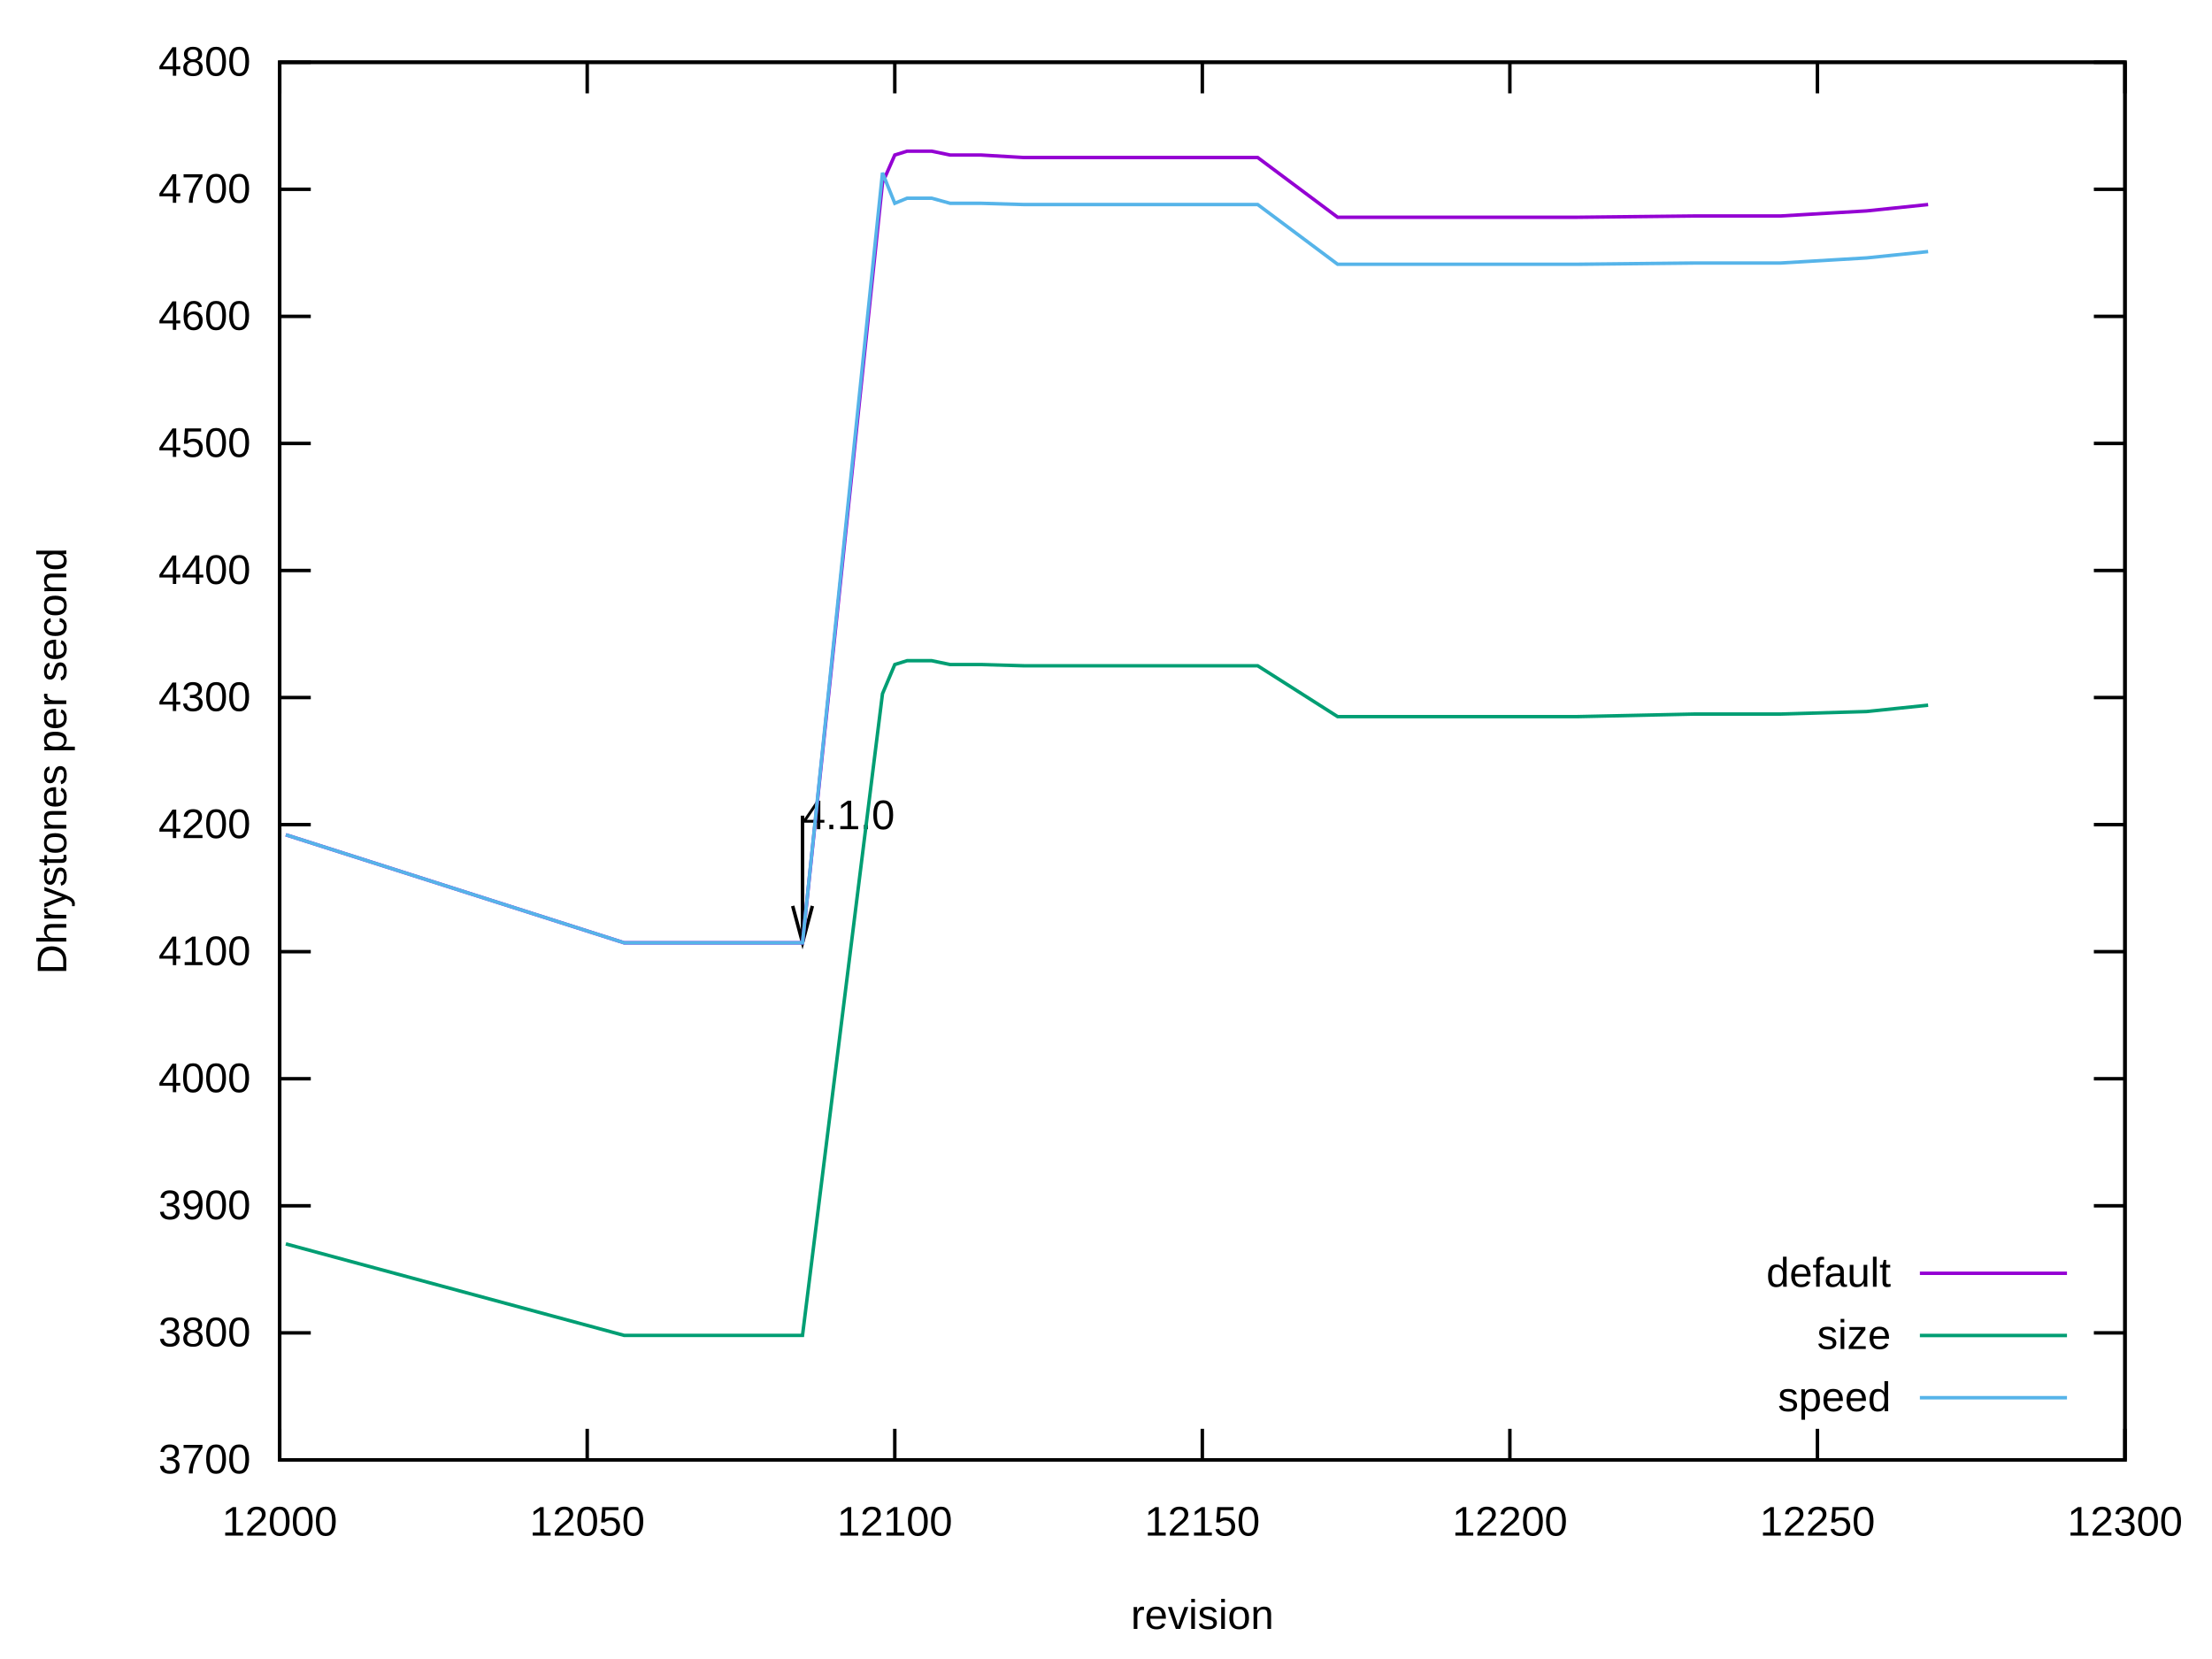
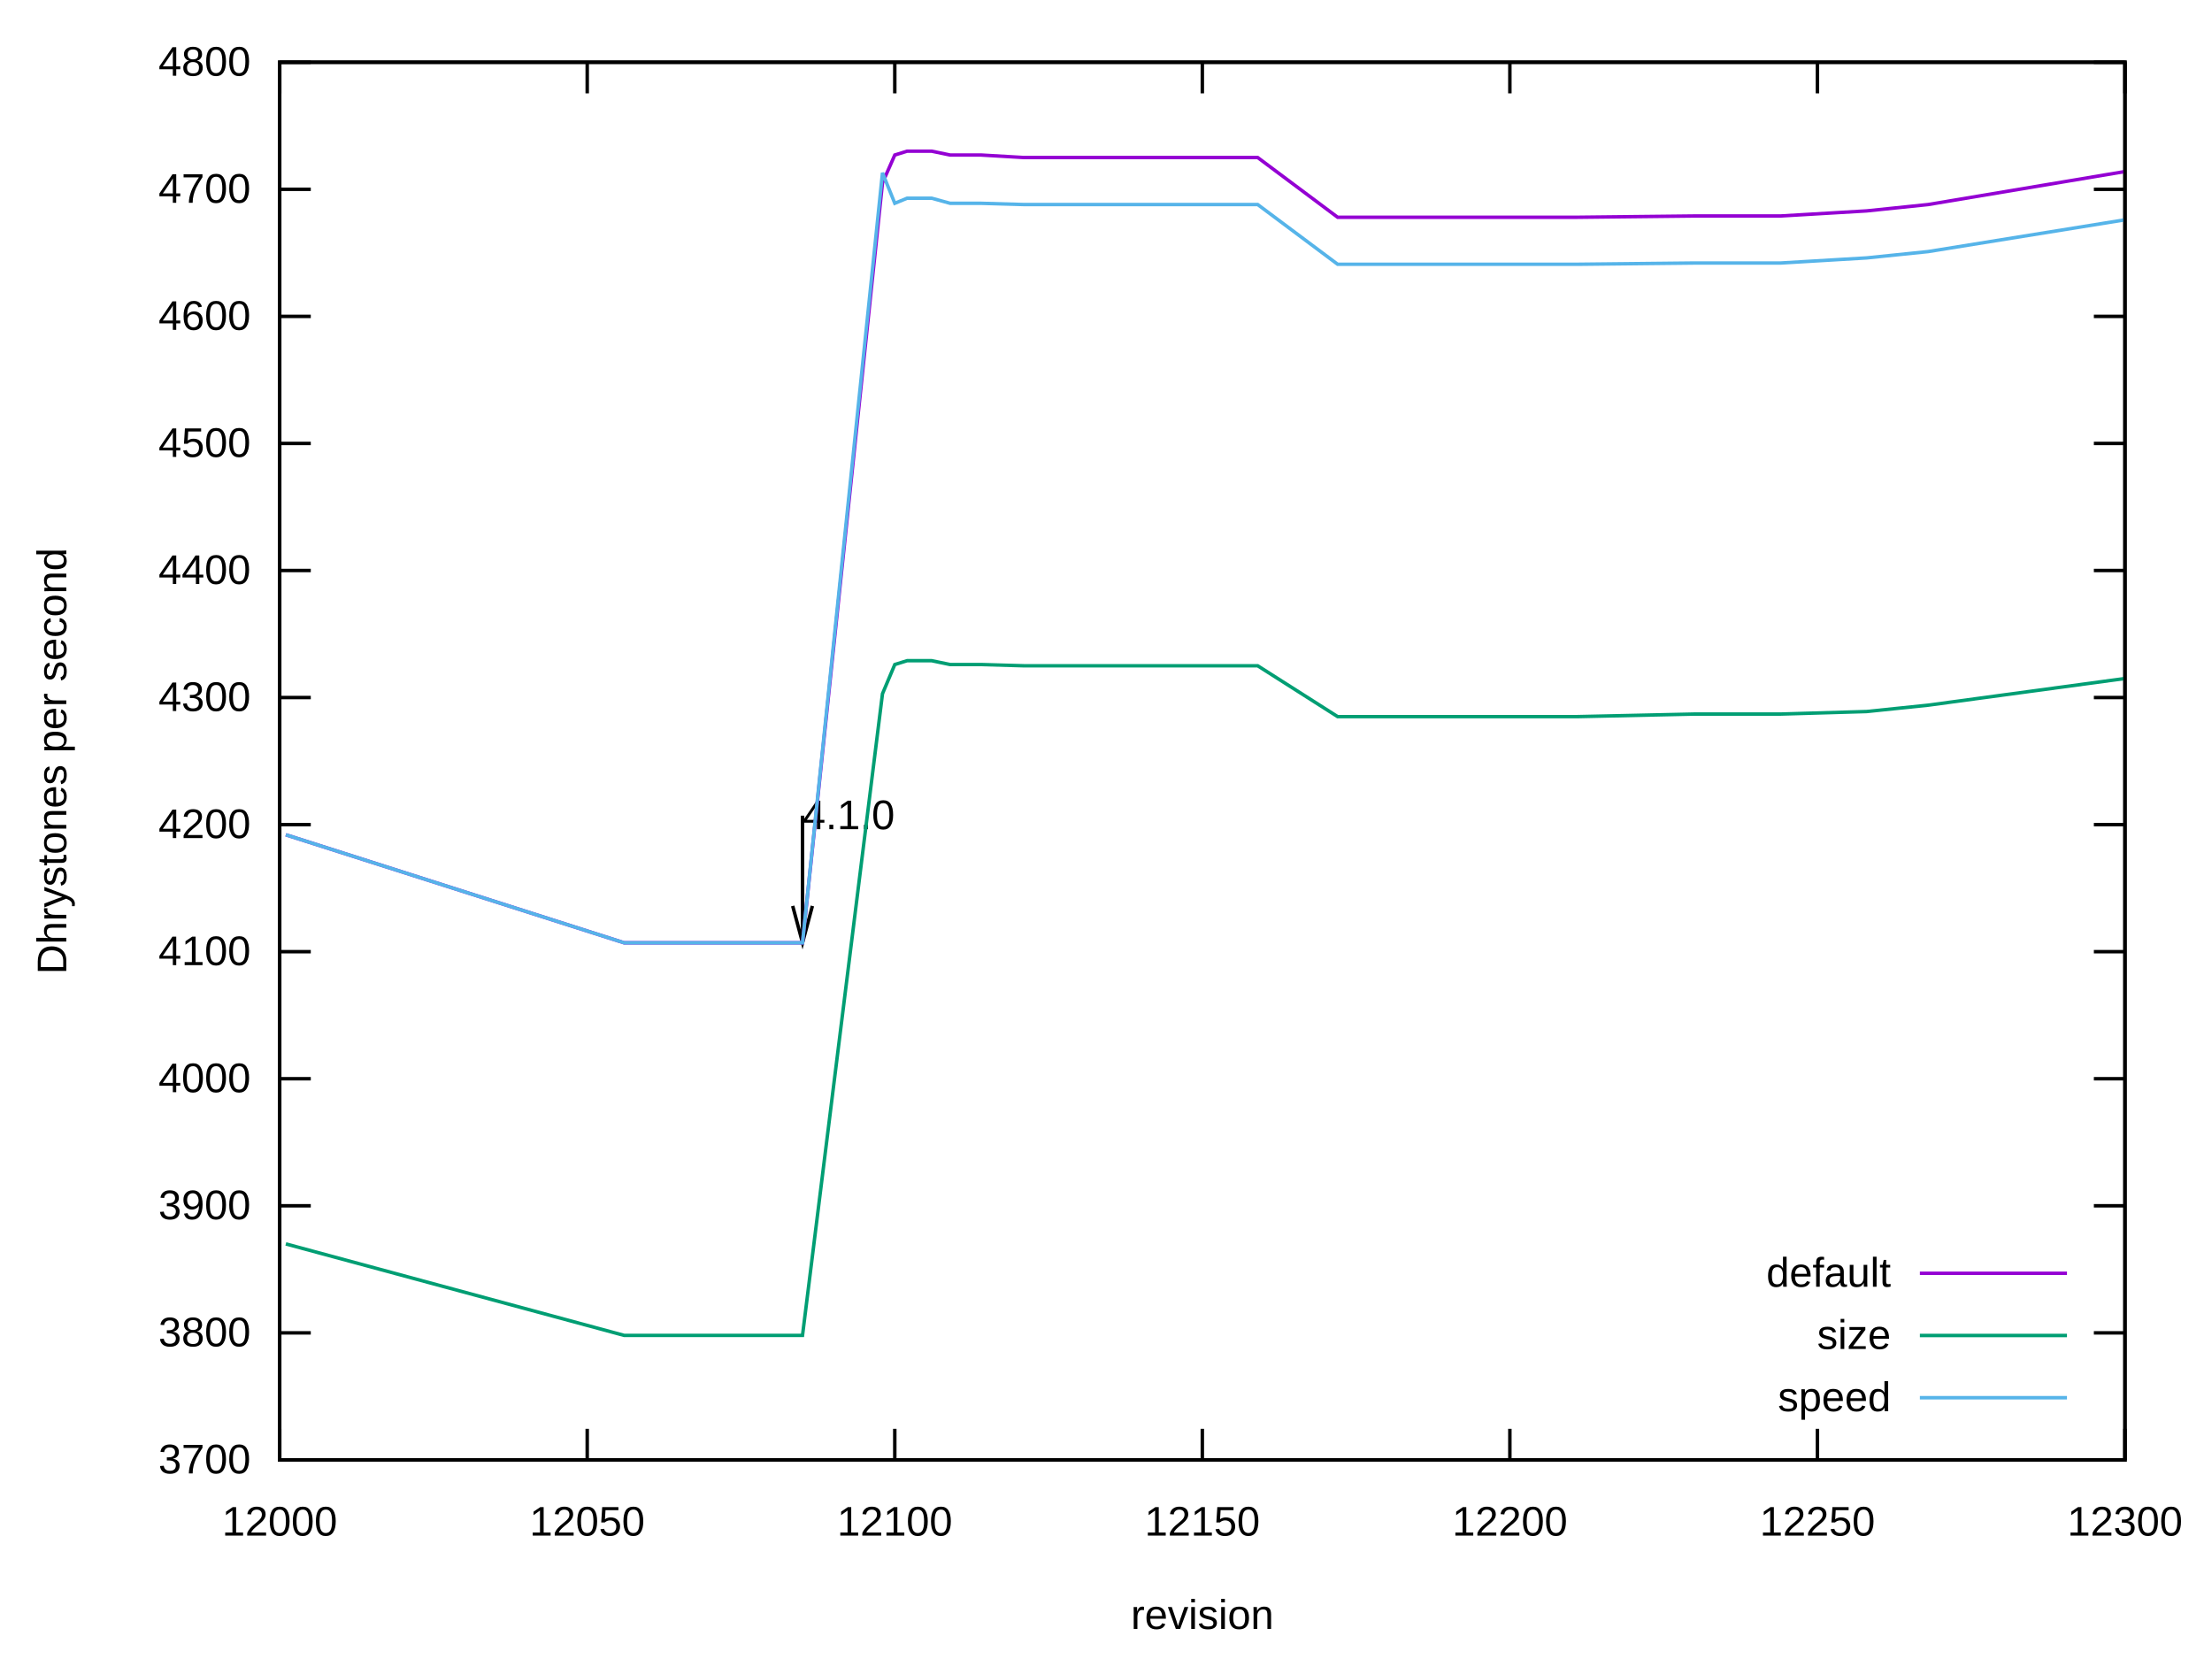
<svg xmlns="http://www.w3.org/2000/svg" xmlns:xlink="http://www.w3.org/1999/xlink" width="640" height="480" viewBox="0 0 640 480">
  <g id="gnuplot_canvas">
    <rect x="0" y="0" width="640" height="480" fill="none" />
    <defs>
      <circle id="gpDot" r="0.5" stroke-width="0.5" stroke="currentColor" />
      <path id="gpPt0" stroke-width="0.222" stroke="currentColor" d="M-1,0 h2 M0,-1 v2" />
      <path id="gpPt1" stroke-width="0.222" stroke="currentColor" d="M-1,-1 L1,1 M1,-1 L-1,1" />
      <path id="gpPt2" stroke-width="0.222" stroke="currentColor" d="M-1,0 L1,0 M0,-1 L0,1 M-1,-1 L1,1 M-1,1 L1,-1" />
      <rect id="gpPt3" stroke-width="0.222" stroke="currentColor" x="-1" y="-1" width="2" height="2" />
      <rect id="gpPt4" stroke-width="0.222" stroke="currentColor" fill="currentColor" x="-1" y="-1" width="2" height="2" />
      <circle id="gpPt5" stroke-width="0.222" stroke="currentColor" cx="0" cy="0" r="1" />
      <use xlink:href="#gpPt5" id="gpPt6" fill="currentColor" stroke="none" />
      <path id="gpPt7" stroke-width="0.222" stroke="currentColor" d="M0,-1.33 L-1.33,0.67 L1.33,0.67 z" />
      <use xlink:href="#gpPt7" id="gpPt8" fill="currentColor" stroke="none" />
      <use xlink:href="#gpPt7" id="gpPt9" stroke="currentColor" transform="rotate(180)" />
      <use xlink:href="#gpPt9" id="gpPt10" fill="currentColor" stroke="none" />
      <use xlink:href="#gpPt3" id="gpPt11" stroke="currentColor" transform="rotate(45)" />
      <use xlink:href="#gpPt11" id="gpPt12" fill="currentColor" stroke="none" />
      <path id="gpPt13" stroke-width="0.222" stroke="currentColor" d="M0,1.330 L1.265,0.411 L0.782,-1.067 L-0.782,-1.076 L-1.265,0.411 z" />
      <use xlink:href="#gpPt13" id="gpPt14" fill="currentColor" stroke="none" />
      <filter id="textbox" filterUnits="objectBoundingBox" x="0" y="0" height="1" width="1">
        <feFlood flood-color="white" flood-opacity="1" result="bgnd" />
        <feComposite in="SourceGraphic" in2="bgnd" operator="atop" />
      </filter>
      <filter id="greybox" filterUnits="objectBoundingBox" x="0" y="0" height="1" width="1">
        <feFlood flood-color="lightgrey" flood-opacity="1" result="grey" />
        <feComposite in="SourceGraphic" in2="grey" operator="atop" />
      </filter>
    </defs>
    <g fill="none" color="white" stroke="currentColor" stroke-width="1.00" stroke-linecap="butt" stroke-linejoin="miter">
</g>
    <g fill="none" color="black" stroke="currentColor" stroke-width="1.00" stroke-linecap="butt" stroke-linejoin="miter">
      <path stroke="black" d="M80.92,422.40 L89.92,422.40 M614.82,422.40 L605.82,422.40  " />
      <g transform="translate(72.53,426.30)" stroke="none" fill="black" font-family="Arial" font-size="12.00" text-anchor="end">
        <text>
          <tspan font-family="Arial"> 3700</tspan>
        </text>
      </g>
    </g>
    <g fill="none" color="black" stroke="currentColor" stroke-width="1.00" stroke-linecap="butt" stroke-linejoin="miter">
      <path stroke="black" d="M80.92,385.64 L89.92,385.64 M614.82,385.64 L605.82,385.64  " />
      <g transform="translate(72.53,389.54)" stroke="none" fill="black" font-family="Arial" font-size="12.00" text-anchor="end">
        <text>
          <tspan font-family="Arial"> 3800</tspan>
        </text>
      </g>
    </g>
    <g fill="none" color="black" stroke="currentColor" stroke-width="1.00" stroke-linecap="butt" stroke-linejoin="miter">
      <path stroke="black" d="M80.92,348.87 L89.92,348.87 M614.82,348.87 L605.82,348.87  " />
      <g transform="translate(72.53,352.77)" stroke="none" fill="black" font-family="Arial" font-size="12.00" text-anchor="end">
        <text>
          <tspan font-family="Arial"> 3900</tspan>
        </text>
      </g>
    </g>
    <g fill="none" color="black" stroke="currentColor" stroke-width="1.00" stroke-linecap="butt" stroke-linejoin="miter">
      <path stroke="black" d="M80.92,312.11 L89.92,312.11 M614.82,312.11 L605.82,312.11  " />
      <g transform="translate(72.53,316.01)" stroke="none" fill="black" font-family="Arial" font-size="12.00" text-anchor="end">
        <text>
          <tspan font-family="Arial"> 4000</tspan>
        </text>
      </g>
    </g>
    <g fill="none" color="black" stroke="currentColor" stroke-width="1.00" stroke-linecap="butt" stroke-linejoin="miter">
      <path stroke="black" d="M80.92,275.35 L89.92,275.35 M614.82,275.35 L605.82,275.35  " />
      <g transform="translate(72.53,279.25)" stroke="none" fill="black" font-family="Arial" font-size="12.00" text-anchor="end">
        <text>
          <tspan font-family="Arial"> 4100</tspan>
        </text>
      </g>
    </g>
    <g fill="none" color="black" stroke="currentColor" stroke-width="1.00" stroke-linecap="butt" stroke-linejoin="miter">
      <path stroke="black" d="M80.92,238.59 L89.92,238.59 M614.82,238.59 L605.82,238.59  " />
      <g transform="translate(72.53,242.49)" stroke="none" fill="black" font-family="Arial" font-size="12.00" text-anchor="end">
        <text>
          <tspan font-family="Arial"> 4200</tspan>
        </text>
      </g>
    </g>
    <g fill="none" color="black" stroke="currentColor" stroke-width="1.00" stroke-linecap="butt" stroke-linejoin="miter">
      <path stroke="black" d="M80.92,201.82 L89.92,201.82 M614.82,201.82 L605.82,201.82  " />
      <g transform="translate(72.53,205.72)" stroke="none" fill="black" font-family="Arial" font-size="12.00" text-anchor="end">
        <text>
          <tspan font-family="Arial"> 4300</tspan>
        </text>
      </g>
    </g>
    <g fill="none" color="black" stroke="currentColor" stroke-width="1.00" stroke-linecap="butt" stroke-linejoin="miter">
      <path stroke="black" d="M80.92,165.06 L89.92,165.06 M614.82,165.06 L605.82,165.06  " />
      <g transform="translate(72.53,168.96)" stroke="none" fill="black" font-family="Arial" font-size="12.00" text-anchor="end">
        <text>
          <tspan font-family="Arial"> 4400</tspan>
        </text>
      </g>
    </g>
    <g fill="none" color="black" stroke="currentColor" stroke-width="1.00" stroke-linecap="butt" stroke-linejoin="miter">
      <path stroke="black" d="M80.92,128.30 L89.92,128.30 M614.82,128.30 L605.82,128.30  " />
      <g transform="translate(72.53,132.20)" stroke="none" fill="black" font-family="Arial" font-size="12.00" text-anchor="end">
        <text>
          <tspan font-family="Arial"> 4500</tspan>
        </text>
      </g>
    </g>
    <g fill="none" color="black" stroke="currentColor" stroke-width="1.00" stroke-linecap="butt" stroke-linejoin="miter">
      <path stroke="black" d="M80.92,91.54 L89.92,91.54 M614.82,91.54 L605.82,91.54  " />
      <g transform="translate(72.53,95.44)" stroke="none" fill="black" font-family="Arial" font-size="12.00" text-anchor="end">
        <text>
          <tspan font-family="Arial"> 4600</tspan>
        </text>
      </g>
    </g>
    <g fill="none" color="black" stroke="currentColor" stroke-width="1.00" stroke-linecap="butt" stroke-linejoin="miter">
      <path stroke="black" d="M80.92,54.77 L89.92,54.77 M614.82,54.77 L605.82,54.77  " />
      <g transform="translate(72.53,58.67)" stroke="none" fill="black" font-family="Arial" font-size="12.00" text-anchor="end">
        <text>
          <tspan font-family="Arial"> 4700</tspan>
        </text>
      </g>
    </g>
    <g fill="none" color="black" stroke="currentColor" stroke-width="1.00" stroke-linecap="butt" stroke-linejoin="miter">
      <path stroke="black" d="M80.92,18.01 L89.92,18.01 M614.82,18.01 L605.82,18.01  " />
      <g transform="translate(72.53,21.91)" stroke="none" fill="black" font-family="Arial" font-size="12.00" text-anchor="end">
        <text>
          <tspan font-family="Arial"> 4800</tspan>
        </text>
      </g>
    </g>
    <g fill="none" color="black" stroke="currentColor" stroke-width="1.00" stroke-linecap="butt" stroke-linejoin="miter">
      <path stroke="black" d="M80.92,422.40 L80.92,413.40 M80.92,18.01 L80.92,27.01  " />
      <g transform="translate(80.92,444.30)" stroke="none" fill="black" font-family="Arial" font-size="12.00" text-anchor="middle">
        <text>
          <tspan font-family="Arial"> 12000</tspan>
        </text>
      </g>
    </g>
    <g fill="none" color="black" stroke="currentColor" stroke-width="1.00" stroke-linecap="butt" stroke-linejoin="miter">
      <path stroke="black" d="M169.90,422.40 L169.90,413.40 M169.90,18.01 L169.90,27.01  " />
      <g transform="translate(169.90,444.30)" stroke="none" fill="black" font-family="Arial" font-size="12.00" text-anchor="middle">
        <text>
          <tspan font-family="Arial"> 12050</tspan>
        </text>
      </g>
    </g>
    <g fill="none" color="black" stroke="currentColor" stroke-width="1.00" stroke-linecap="butt" stroke-linejoin="miter">
      <path stroke="black" d="M258.89,422.40 L258.89,413.40 M258.89,18.01 L258.89,27.01  " />
      <g transform="translate(258.89,444.30)" stroke="none" fill="black" font-family="Arial" font-size="12.00" text-anchor="middle">
        <text>
          <tspan font-family="Arial"> 12100</tspan>
        </text>
      </g>
    </g>
    <g fill="none" color="black" stroke="currentColor" stroke-width="1.00" stroke-linecap="butt" stroke-linejoin="miter">
      <path stroke="black" d="M347.87,422.40 L347.87,413.40 M347.87,18.01 L347.87,27.01  " />
      <g transform="translate(347.87,444.30)" stroke="none" fill="black" font-family="Arial" font-size="12.00" text-anchor="middle">
        <text>
          <tspan font-family="Arial"> 12150</tspan>
        </text>
      </g>
    </g>
    <g fill="none" color="black" stroke="currentColor" stroke-width="1.00" stroke-linecap="butt" stroke-linejoin="miter">
      <path stroke="black" d="M436.85,422.40 L436.85,413.40 M436.85,18.01 L436.85,27.01  " />
      <g transform="translate(436.85,444.30)" stroke="none" fill="black" font-family="Arial" font-size="12.00" text-anchor="middle">
        <text>
          <tspan font-family="Arial"> 12200</tspan>
        </text>
      </g>
    </g>
    <g fill="none" color="black" stroke="currentColor" stroke-width="1.00" stroke-linecap="butt" stroke-linejoin="miter">
      <path stroke="black" d="M525.84,422.40 L525.84,413.40 M525.84,18.01 L525.84,27.01  " />
      <g transform="translate(525.84,444.30)" stroke="none" fill="black" font-family="Arial" font-size="12.00" text-anchor="middle">
        <text>
          <tspan font-family="Arial"> 12250</tspan>
        </text>
      </g>
    </g>
    <g fill="none" color="black" stroke="currentColor" stroke-width="1.00" stroke-linecap="butt" stroke-linejoin="miter">
      <path stroke="black" d="M614.82,422.40 L614.82,413.40 M614.82,18.01 L614.82,27.01  " />
      <g transform="translate(614.82,444.30)" stroke="none" fill="black" font-family="Arial" font-size="12.00" text-anchor="middle">
        <text>
          <tspan font-family="Arial"> 12300</tspan>
        </text>
      </g>
    </g>
    <g fill="none" color="black" stroke="currentColor" stroke-width="1.00" stroke-linecap="butt" stroke-linejoin="miter">
</g>
    <g fill="none" color="black" stroke="currentColor" stroke-width="1.00" stroke-linecap="butt" stroke-linejoin="miter">
      <path stroke="black" d="M80.92,18.01 L80.92,422.40 L614.82,422.40 L614.82,18.01 L80.92,18.01 Z  " />
      <g transform="translate(232.19,239.91)" stroke="none" fill="black" font-family="Arial" font-size="12.00" text-anchor="start">
        <text>
          <tspan font-family="Arial">4.1.0</tspan>
        </text>
      </g>
      <path stroke="black" d="M229.35,262.12 L232.20,272.77 L235.05,262.12 M232.20,236.00 L232.20,272.77  " />
    </g>
    <g fill="none" color="black" stroke="currentColor" stroke-width="1.00" stroke-linecap="butt" stroke-linejoin="miter">
      <g transform="translate(19.18,220.21) rotate(270)" stroke="none" fill="black" font-family="Arial" font-size="12.00" text-anchor="middle">
        <text>
          <tspan font-family="Arial">Dhrystones per second</tspan>
        </text>
      </g>
    </g>
    <g fill="none" color="black" stroke="currentColor" stroke-width="1.00" stroke-linecap="butt" stroke-linejoin="miter">
      <g transform="translate(347.87,471.30)" stroke="none" fill="black" font-family="Arial" font-size="12.00" text-anchor="middle">
        <text>
          <tspan font-family="Arial">revision</tspan>
        </text>
      </g>
    </g>
    <g fill="none" color="black" stroke="currentColor" stroke-width="1.00" stroke-linecap="butt" stroke-linejoin="miter">
</g>
    <g id="gnuplot_plot_1">
      <g fill="none" color="black" stroke="currentColor" stroke-width="1.00" stroke-linecap="butt" stroke-linejoin="miter">
        <g transform="translate(547.09,372.30)" stroke="none" fill="black" font-family="Arial" font-size="12.00" text-anchor="end">
          <text>
            <tspan font-family="Arial">default</tspan>
          </text>
        </g>
      </g>
      <g fill="none" color="black" stroke="currentColor" stroke-width="1.00" stroke-linecap="butt" stroke-linejoin="miter">
-         <path stroke="rgb(148,   0, 211)" d="M555.48,368.40 L598.04,368.40 M82.70,241.53 L180.58,272.78 L232.19,272.78 L255.33,52.93 L258.89,44.85 L262.45,43.74   L269.56,43.74 L274.90,44.85 L283.80,44.85 L296.26,45.58 L340.75,45.58 L363.89,45.58 L387.02,62.86 L456.43,62.86   L490.24,62.49 L515.16,62.49 L540.07,61.02 L557.87,59.18  " />
+         <path stroke="rgb(148,   0, 211)" d="M555.48,368.40 L598.04,368.40 M82.70,241.53 L180.58,272.78 L232.19,272.78 L255.33,52.93 L258.89,44.85 L262.45,43.74   L269.56,43.74 L274.90,44.85 L283.80,44.85 L296.26,45.58 L340.75,45.58 L363.89,45.58 L387.02,62.86 L456.43,62.86   L490.24,62.49 L515.16,62.49 L540.07,61.02 L557.87,59.18 L614.82,49.63  " />
      </g>
    </g>
    <g id="gnuplot_plot_2">
      <g fill="none" color="black" stroke="currentColor" stroke-width="1.00" stroke-linecap="butt" stroke-linejoin="miter">
        <g transform="translate(547.09,390.30)" stroke="none" fill="black" font-family="Arial" font-size="12.00" text-anchor="end">
          <text>
            <tspan font-family="Arial">size</tspan>
          </text>
        </g>
      </g>
      <g fill="none" color="black" stroke="currentColor" stroke-width="1.00" stroke-linecap="butt" stroke-linejoin="miter">
-         <path stroke="rgb(  0, 158, 115)" d="M555.48,386.40 L598.04,386.40 M82.70,359.90 L180.58,386.37 L232.19,386.37 L255.33,200.72 L258.89,192.27 L262.45,191.16   L269.56,191.16 L274.90,192.27 L283.80,192.27 L296.26,192.63 L340.75,192.63 L363.89,192.63 L387.02,207.34 L456.43,207.34   L490.24,206.60 L515.16,206.60 L540.07,205.87 L557.87,204.03  " />
+         <path stroke="rgb(  0, 158, 115)" d="M555.48,386.40 L598.04,386.40 M82.70,359.90 L180.58,386.37 L232.19,386.37 L255.33,200.72 L258.89,192.27 L262.45,191.16   L269.56,191.16 L274.90,192.27 L283.80,192.27 L296.26,192.63 L340.75,192.63 L363.89,192.63 L387.02,207.34 L456.43,207.34   L490.24,206.60 L515.16,206.60 L540.07,205.87 L557.87,204.03 L614.82,196.31  " />
      </g>
    </g>
    <g id="gnuplot_plot_3">
      <g fill="none" color="black" stroke="currentColor" stroke-width="1.00" stroke-linecap="butt" stroke-linejoin="miter">
        <g transform="translate(547.09,408.30)" stroke="none" fill="black" font-family="Arial" font-size="12.00" text-anchor="end">
          <text>
            <tspan font-family="Arial">speed</tspan>
          </text>
        </g>
      </g>
      <g fill="none" color="black" stroke="currentColor" stroke-width="1.00" stroke-linecap="butt" stroke-linejoin="miter">
-         <path stroke="rgb( 86, 180, 233)" d="M555.48,404.40 L598.04,404.40 M82.70,241.53 L180.58,272.78 L232.19,272.78 L255.33,49.99 L258.89,58.82 L262.45,57.35   L269.56,57.35 L274.90,58.82 L283.80,58.82 L296.26,59.18 L340.75,59.18 L363.89,59.18 L387.02,76.46 L456.43,76.46   L490.24,76.10 L515.16,76.10 L540.07,74.62 L557.87,72.79  " />
+         <path stroke="rgb( 86, 180, 233)" d="M555.48,404.40 L598.04,404.40 M82.70,241.53 L180.58,272.78 L232.19,272.78 L255.33,49.99 L258.89,58.82 L262.45,57.35   L269.56,57.35 L274.90,58.82 L283.80,58.82 L296.26,59.18 L340.75,59.18 L363.89,59.18 L387.02,76.46 L456.43,76.46   L490.24,76.10 L515.16,76.10 L540.07,74.62 L557.87,72.79 L614.82,63.60  " />
      </g>
    </g>
    <g fill="none" color="white" stroke="rgb( 86, 180, 233)" stroke-width="2.00" stroke-linecap="butt" stroke-linejoin="miter">
</g>
    <g fill="none" color="black" stroke="currentColor" stroke-width="2.00" stroke-linecap="butt" stroke-linejoin="miter">
</g>
    <g fill="none" color="black" stroke="black" stroke-width="1.00" stroke-linecap="butt" stroke-linejoin="miter">
</g>
    <g fill="none" color="black" stroke="currentColor" stroke-width="1.00" stroke-linecap="butt" stroke-linejoin="miter">
      <path stroke="black" d="M80.92,18.01 L80.92,422.40 L614.82,422.40 L614.82,18.01 L80.92,18.01 Z  " />
    </g>
    <g fill="none" color="black" stroke="currentColor" stroke-width="1.00" stroke-linecap="butt" stroke-linejoin="miter">
</g>
  </g>
</svg>
